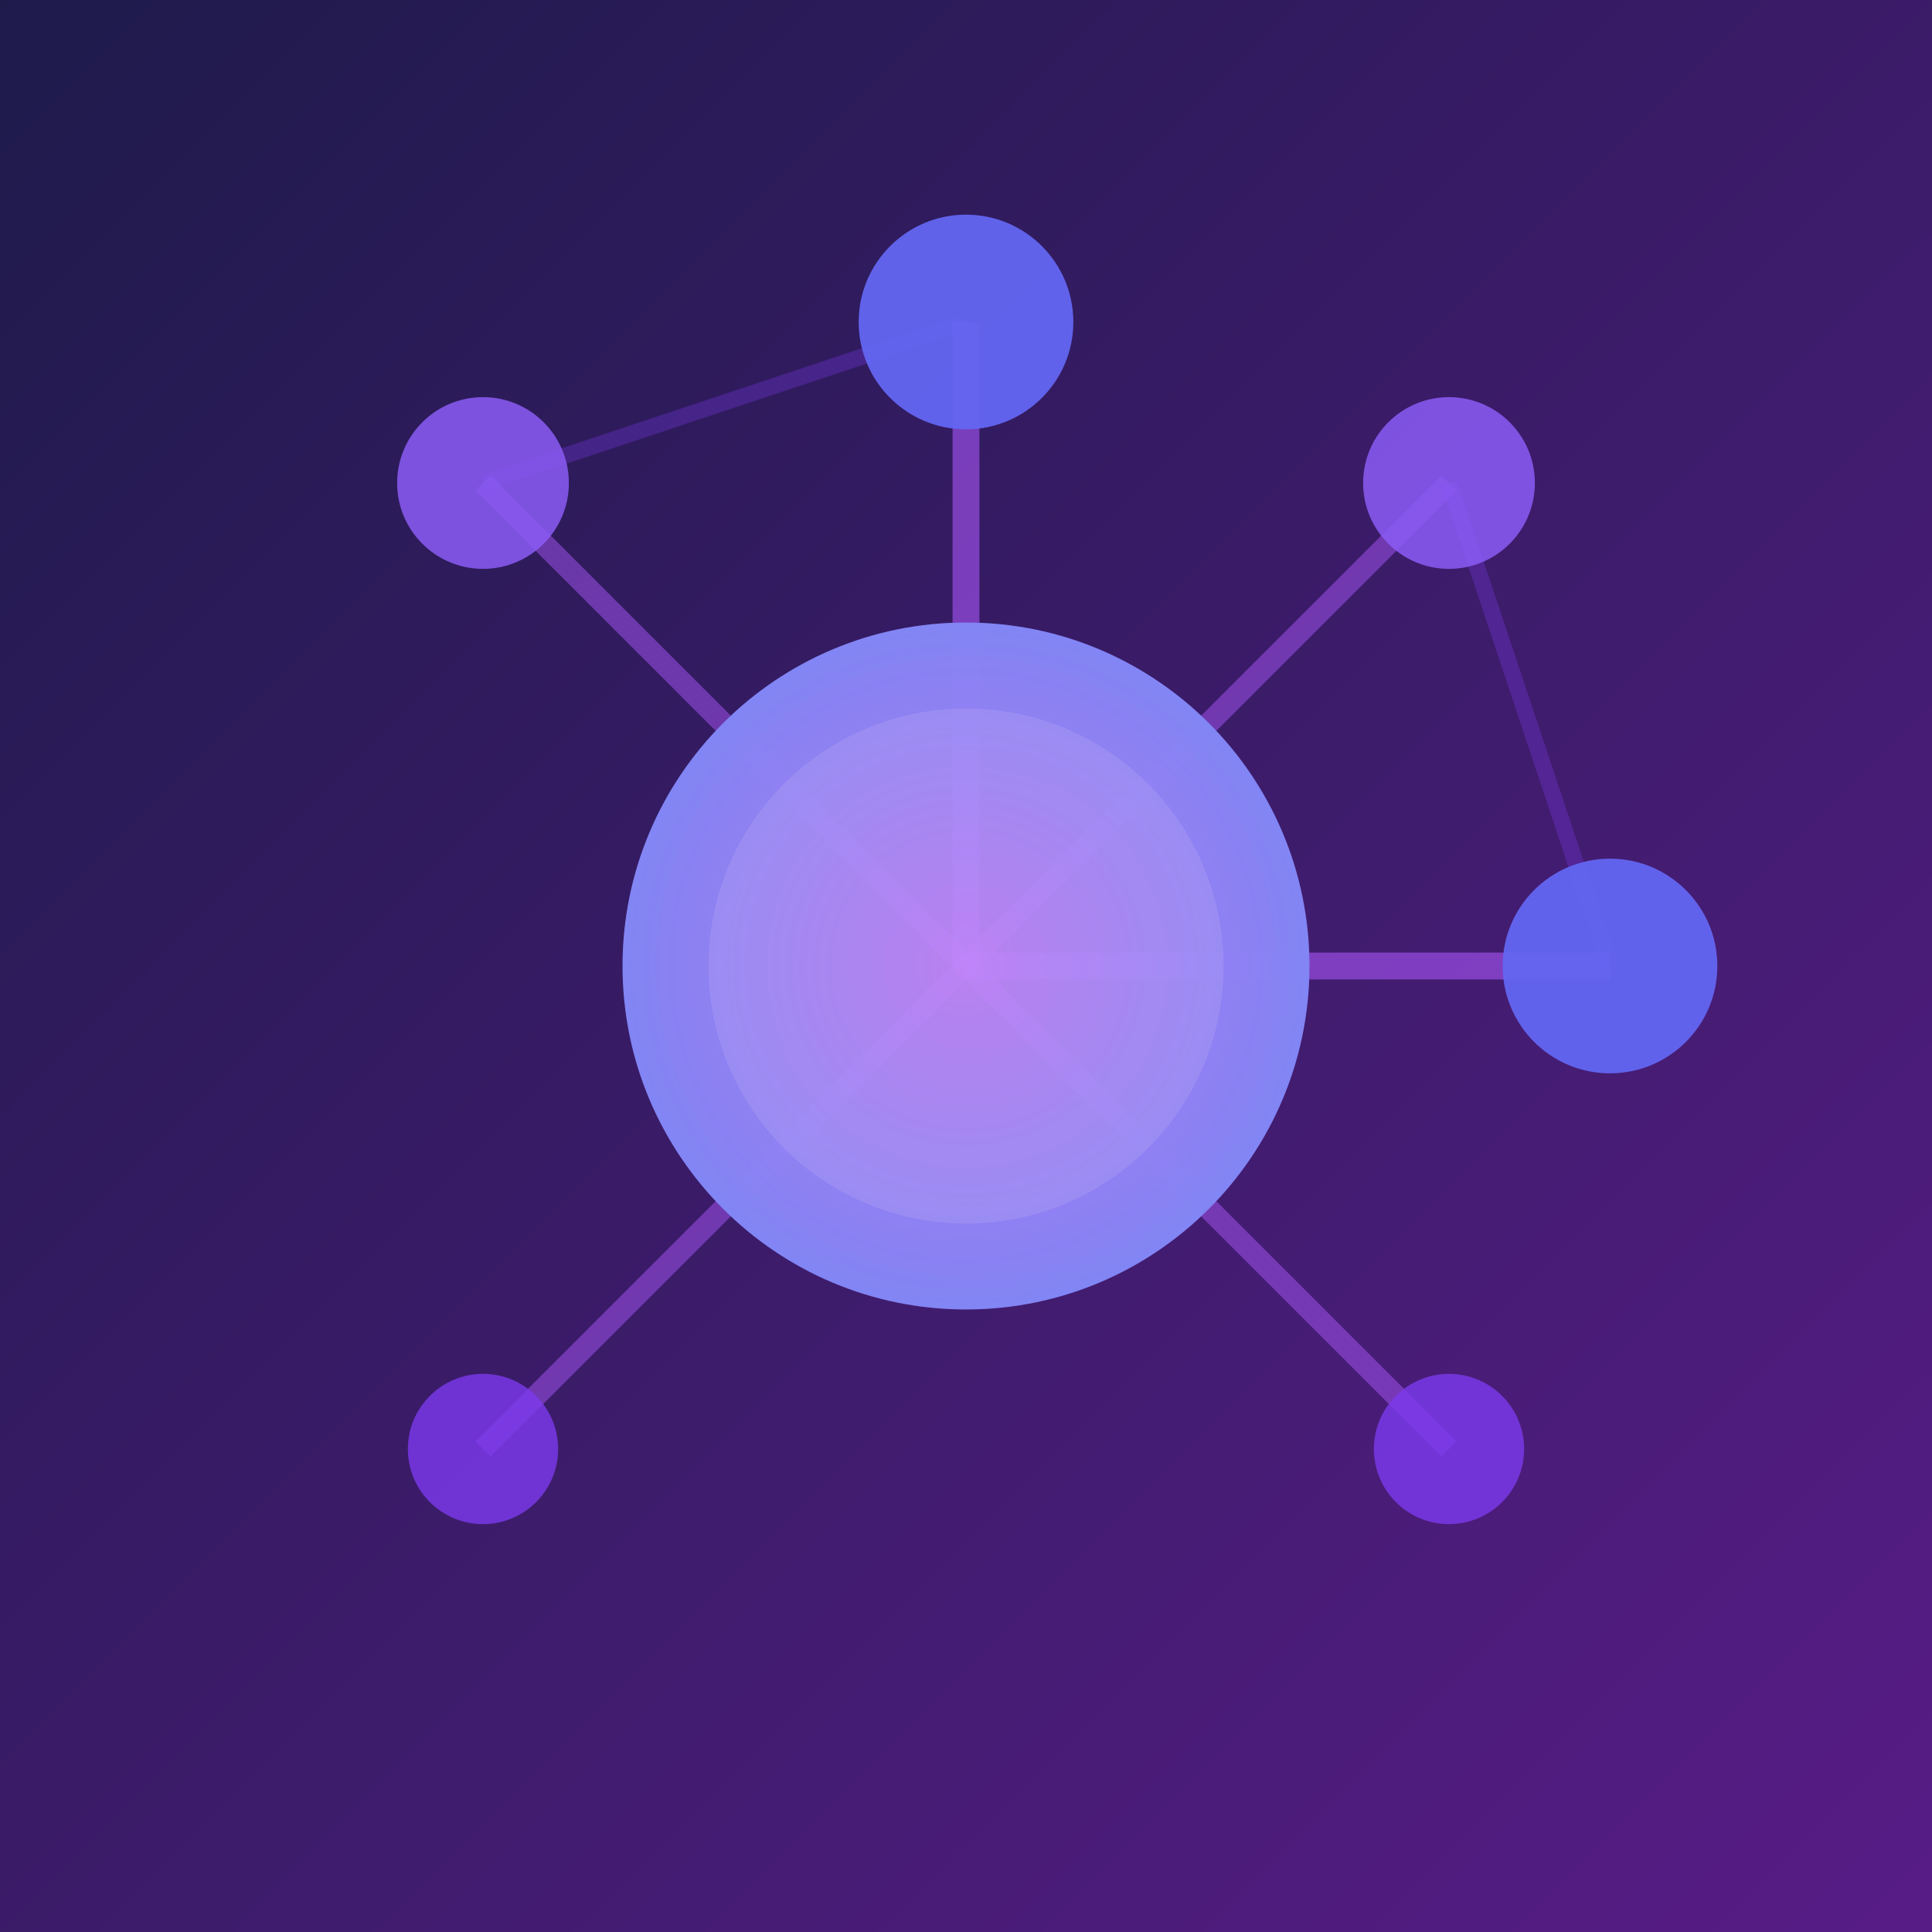
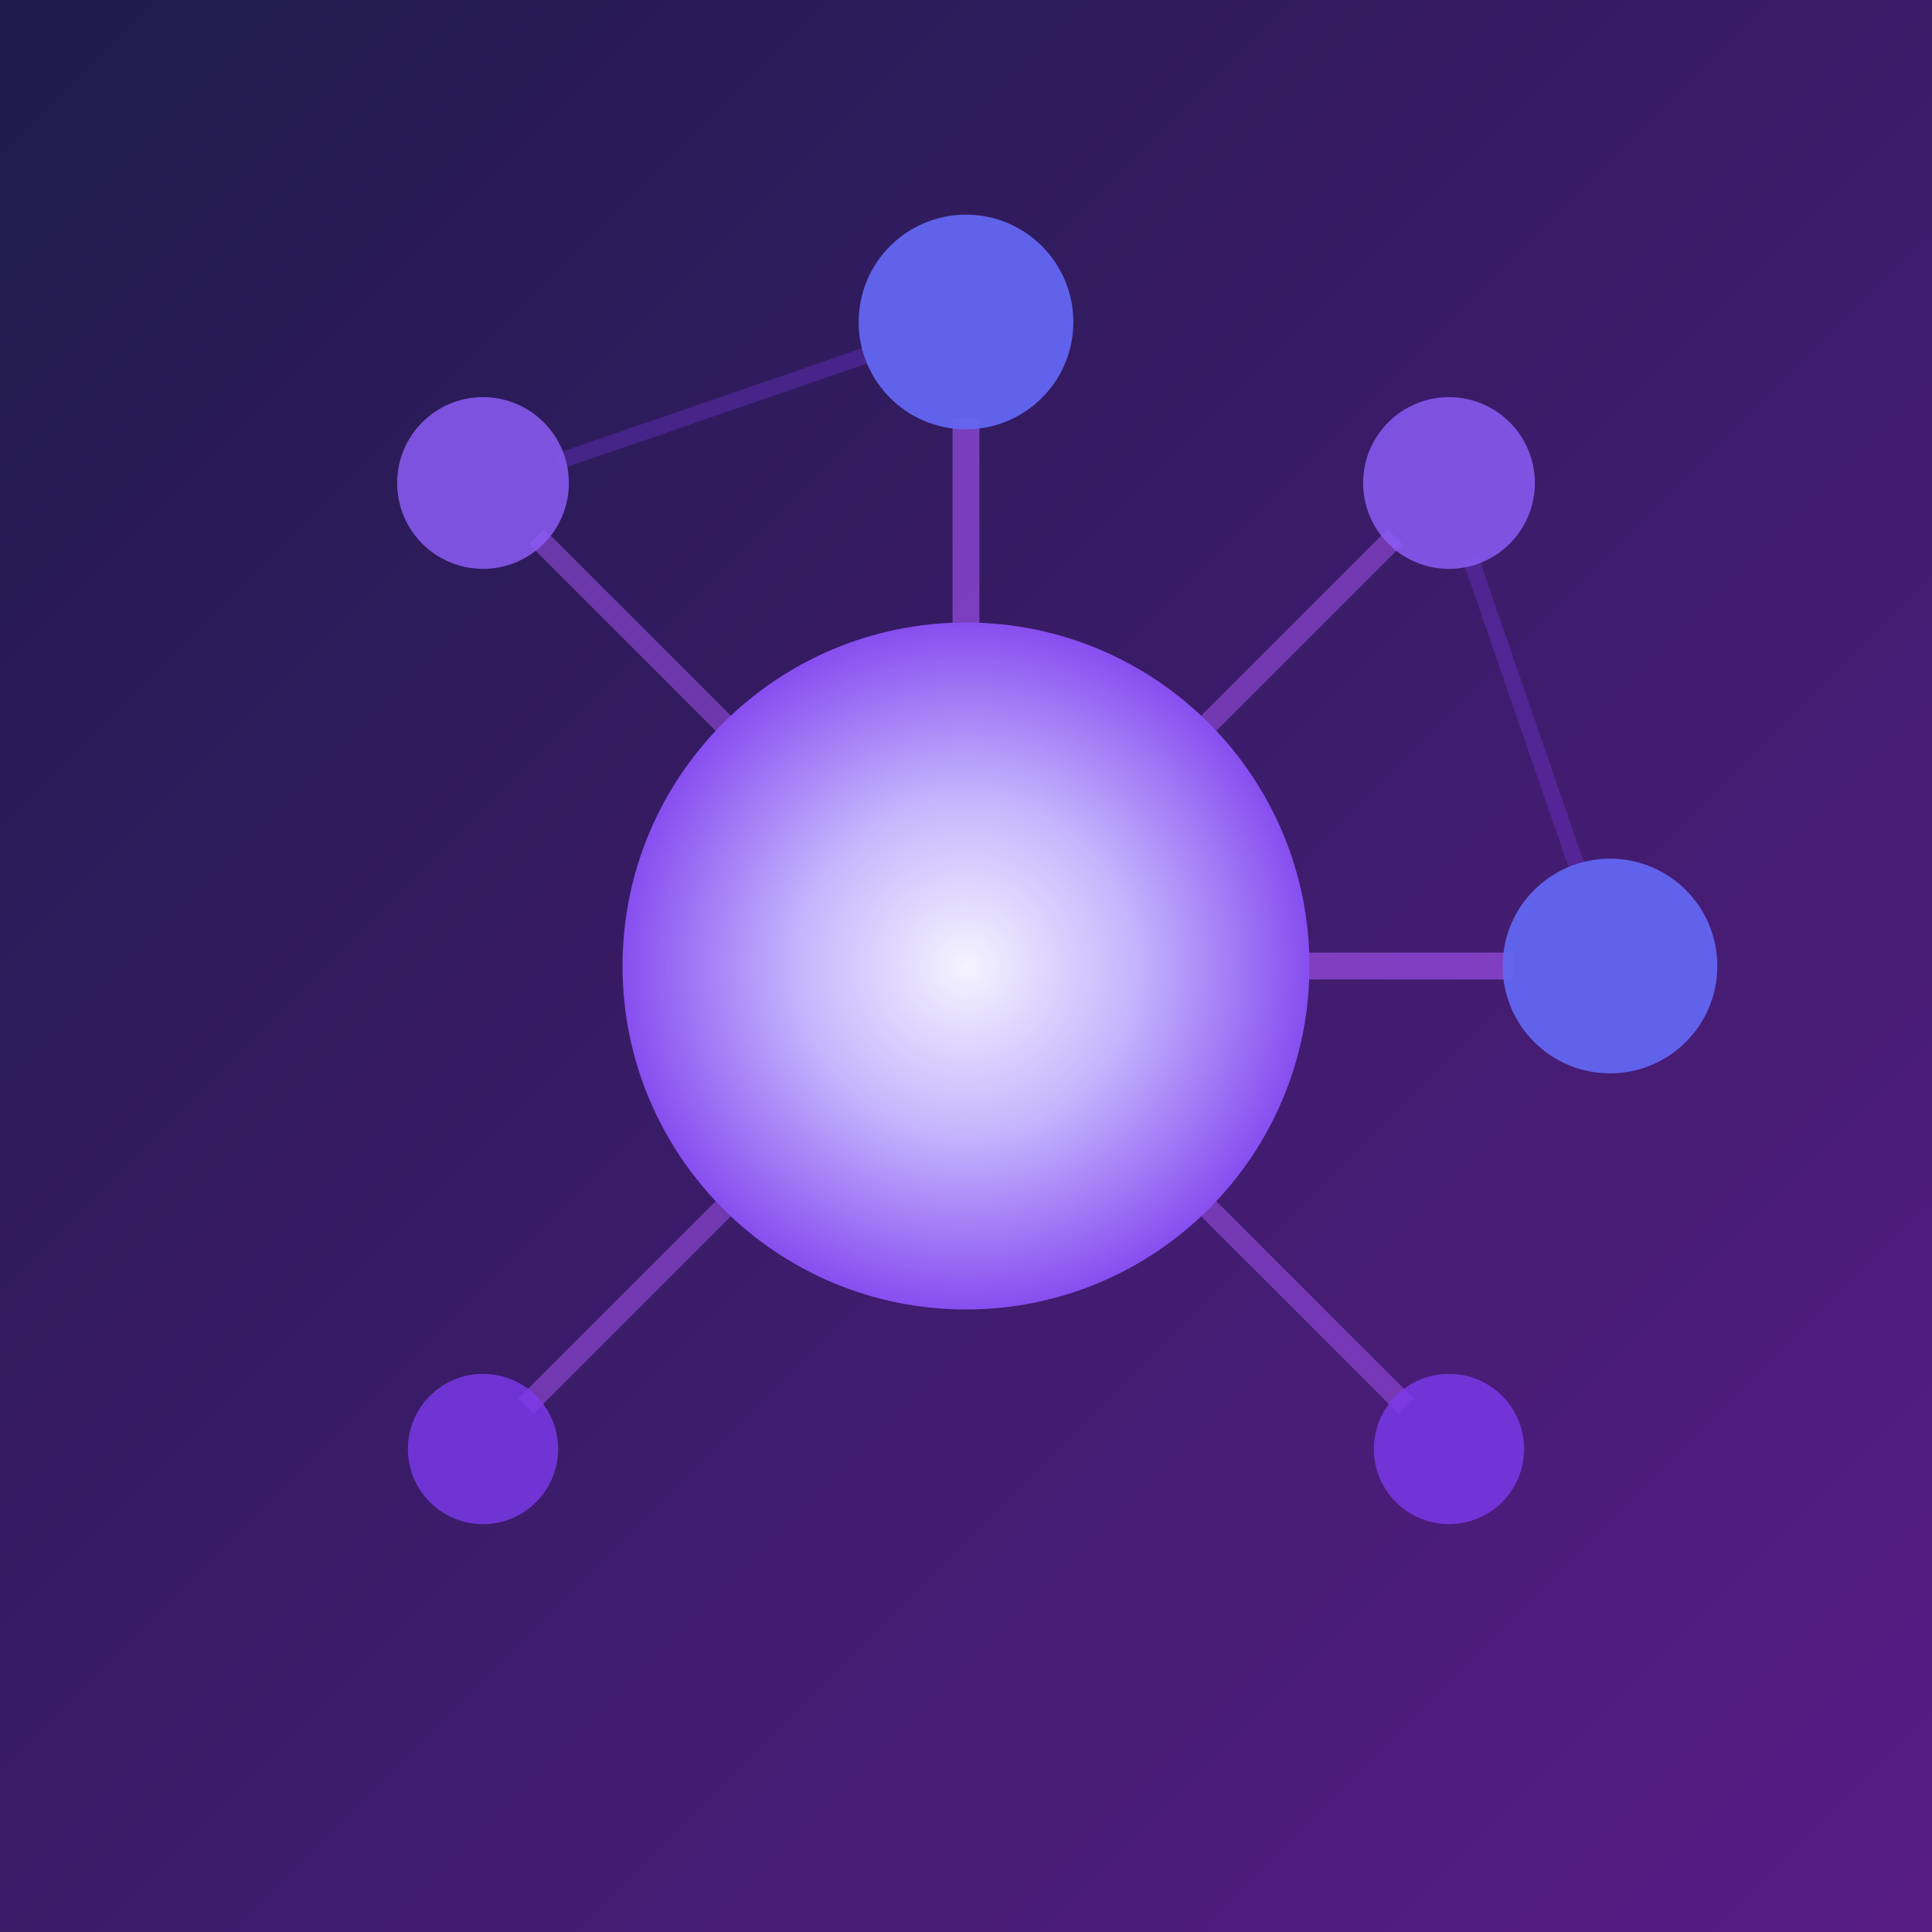
<svg xmlns="http://www.w3.org/2000/svg" viewBox="0 0 180 180" width="180" height="180">
  <defs>
    <linearGradient id="bgGradient2" x1="0%" y1="0%" x2="100%" y2="100%">
      <stop offset="0%" style="stop-color:#1e1b4b;stop-opacity:1" />
      <stop offset="100%" style="stop-color:#581c87;stop-opacity:1" />
    </linearGradient>
-     <radialGradient id="nodeGlow2" cx="50%" cy="50%">
-       <stop offset="0%" style="stop-color:#a855f7;stop-opacity:0.9" />
-       <stop offset="100%" style="stop-color:#6366f1;stop-opacity:1" />
+     <radialGradient id="nodeGlow2" cx="50%" cy="50%" r="55%">
+       <stop offset="0%" style="stop-color:#f5f3ff;stop-opacity:1" />
+       <stop offset="45%" style="stop-color:#c4b5fd;stop-opacity:1" />
+       <stop offset="100%" style="stop-color:#7c3aed;stop-opacity:1" />
    </radialGradient>
  </defs>
  <rect width="180" height="180" fill="url(#bgGradient2)" />
-   <line x1="90" y1="90" x2="45" y2="45" stroke="#a855f7" stroke-width="2" opacity="0.5" />
-   <line x1="90" y1="90" x2="135" y2="45" stroke="#a855f7" stroke-width="2" opacity="0.5" />
-   <line x1="90" y1="90" x2="135" y2="135" stroke="#a855f7" stroke-width="2" opacity="0.5" />
-   <line x1="90" y1="90" x2="45" y2="135" stroke="#a855f7" stroke-width="2" opacity="0.5" />
-   <line x1="90" y1="90" x2="90" y2="30" stroke="#a855f7" stroke-width="2.5" opacity="0.6" />
-   <line x1="90" y1="90" x2="150" y2="90" stroke="#a855f7" stroke-width="2.5" opacity="0.6" />
-   <line x1="45" y1="45" x2="90" y2="30" stroke="#7c3aed" stroke-width="1.5" opacity="0.3" />
-   <line x1="135" y1="45" x2="150" y2="90" stroke="#7c3aed" stroke-width="1.5" opacity="0.3" />
+   <line x1="90" y1="90" x2="50" y2="50" stroke="#a855f7" stroke-width="2" opacity="0.5" />
+   <line x1="90" y1="90" x2="130" y2="50" stroke="#a855f7" stroke-width="2" opacity="0.5" />
+   <line x1="90" y1="90" x2="131" y2="131" stroke="#a855f7" stroke-width="2" opacity="0.5" />
+   <line x1="90" y1="90" x2="49" y2="131" stroke="#a855f7" stroke-width="2" opacity="0.5" />
+   <line x1="90" y1="90" x2="90" y2="39" stroke="#a855f7" stroke-width="2.5" opacity="0.6" />
+   <line x1="90" y1="90" x2="141" y2="90" stroke="#a855f7" stroke-width="2.5" opacity="0.6" />
+   <line x1="52" y1="43" x2="81" y2="33" stroke="#7c3aed" stroke-width="1.5" opacity="0.3" />
+   <line x1="137" y1="52" x2="147" y2="81" stroke="#7c3aed" stroke-width="1.5" opacity="0.3" />
  <circle cx="90" cy="30" r="10" fill="#6366f1" opacity="0.95" />
  <circle cx="150" cy="90" r="10" fill="#6366f1" opacity="0.95" />
  <circle cx="135" cy="135" r="7" fill="#7c3aed" opacity="0.8" />
  <circle cx="45" cy="135" r="7" fill="#7c3aed" opacity="0.8" />
  <circle cx="45" cy="45" r="8" fill="#8b5cf6" opacity="0.85" />
  <circle cx="135" cy="45" r="8" fill="#8b5cf6" opacity="0.85" />
  <circle cx="90" cy="90" r="32" fill="url(#nodeGlow2)" />
-   <circle cx="90" cy="90" r="32" fill="#ffffff" opacity="0.2" />
-   <circle cx="90" cy="90" r="24" fill="#ffffff" opacity="0.1" />
</svg>
